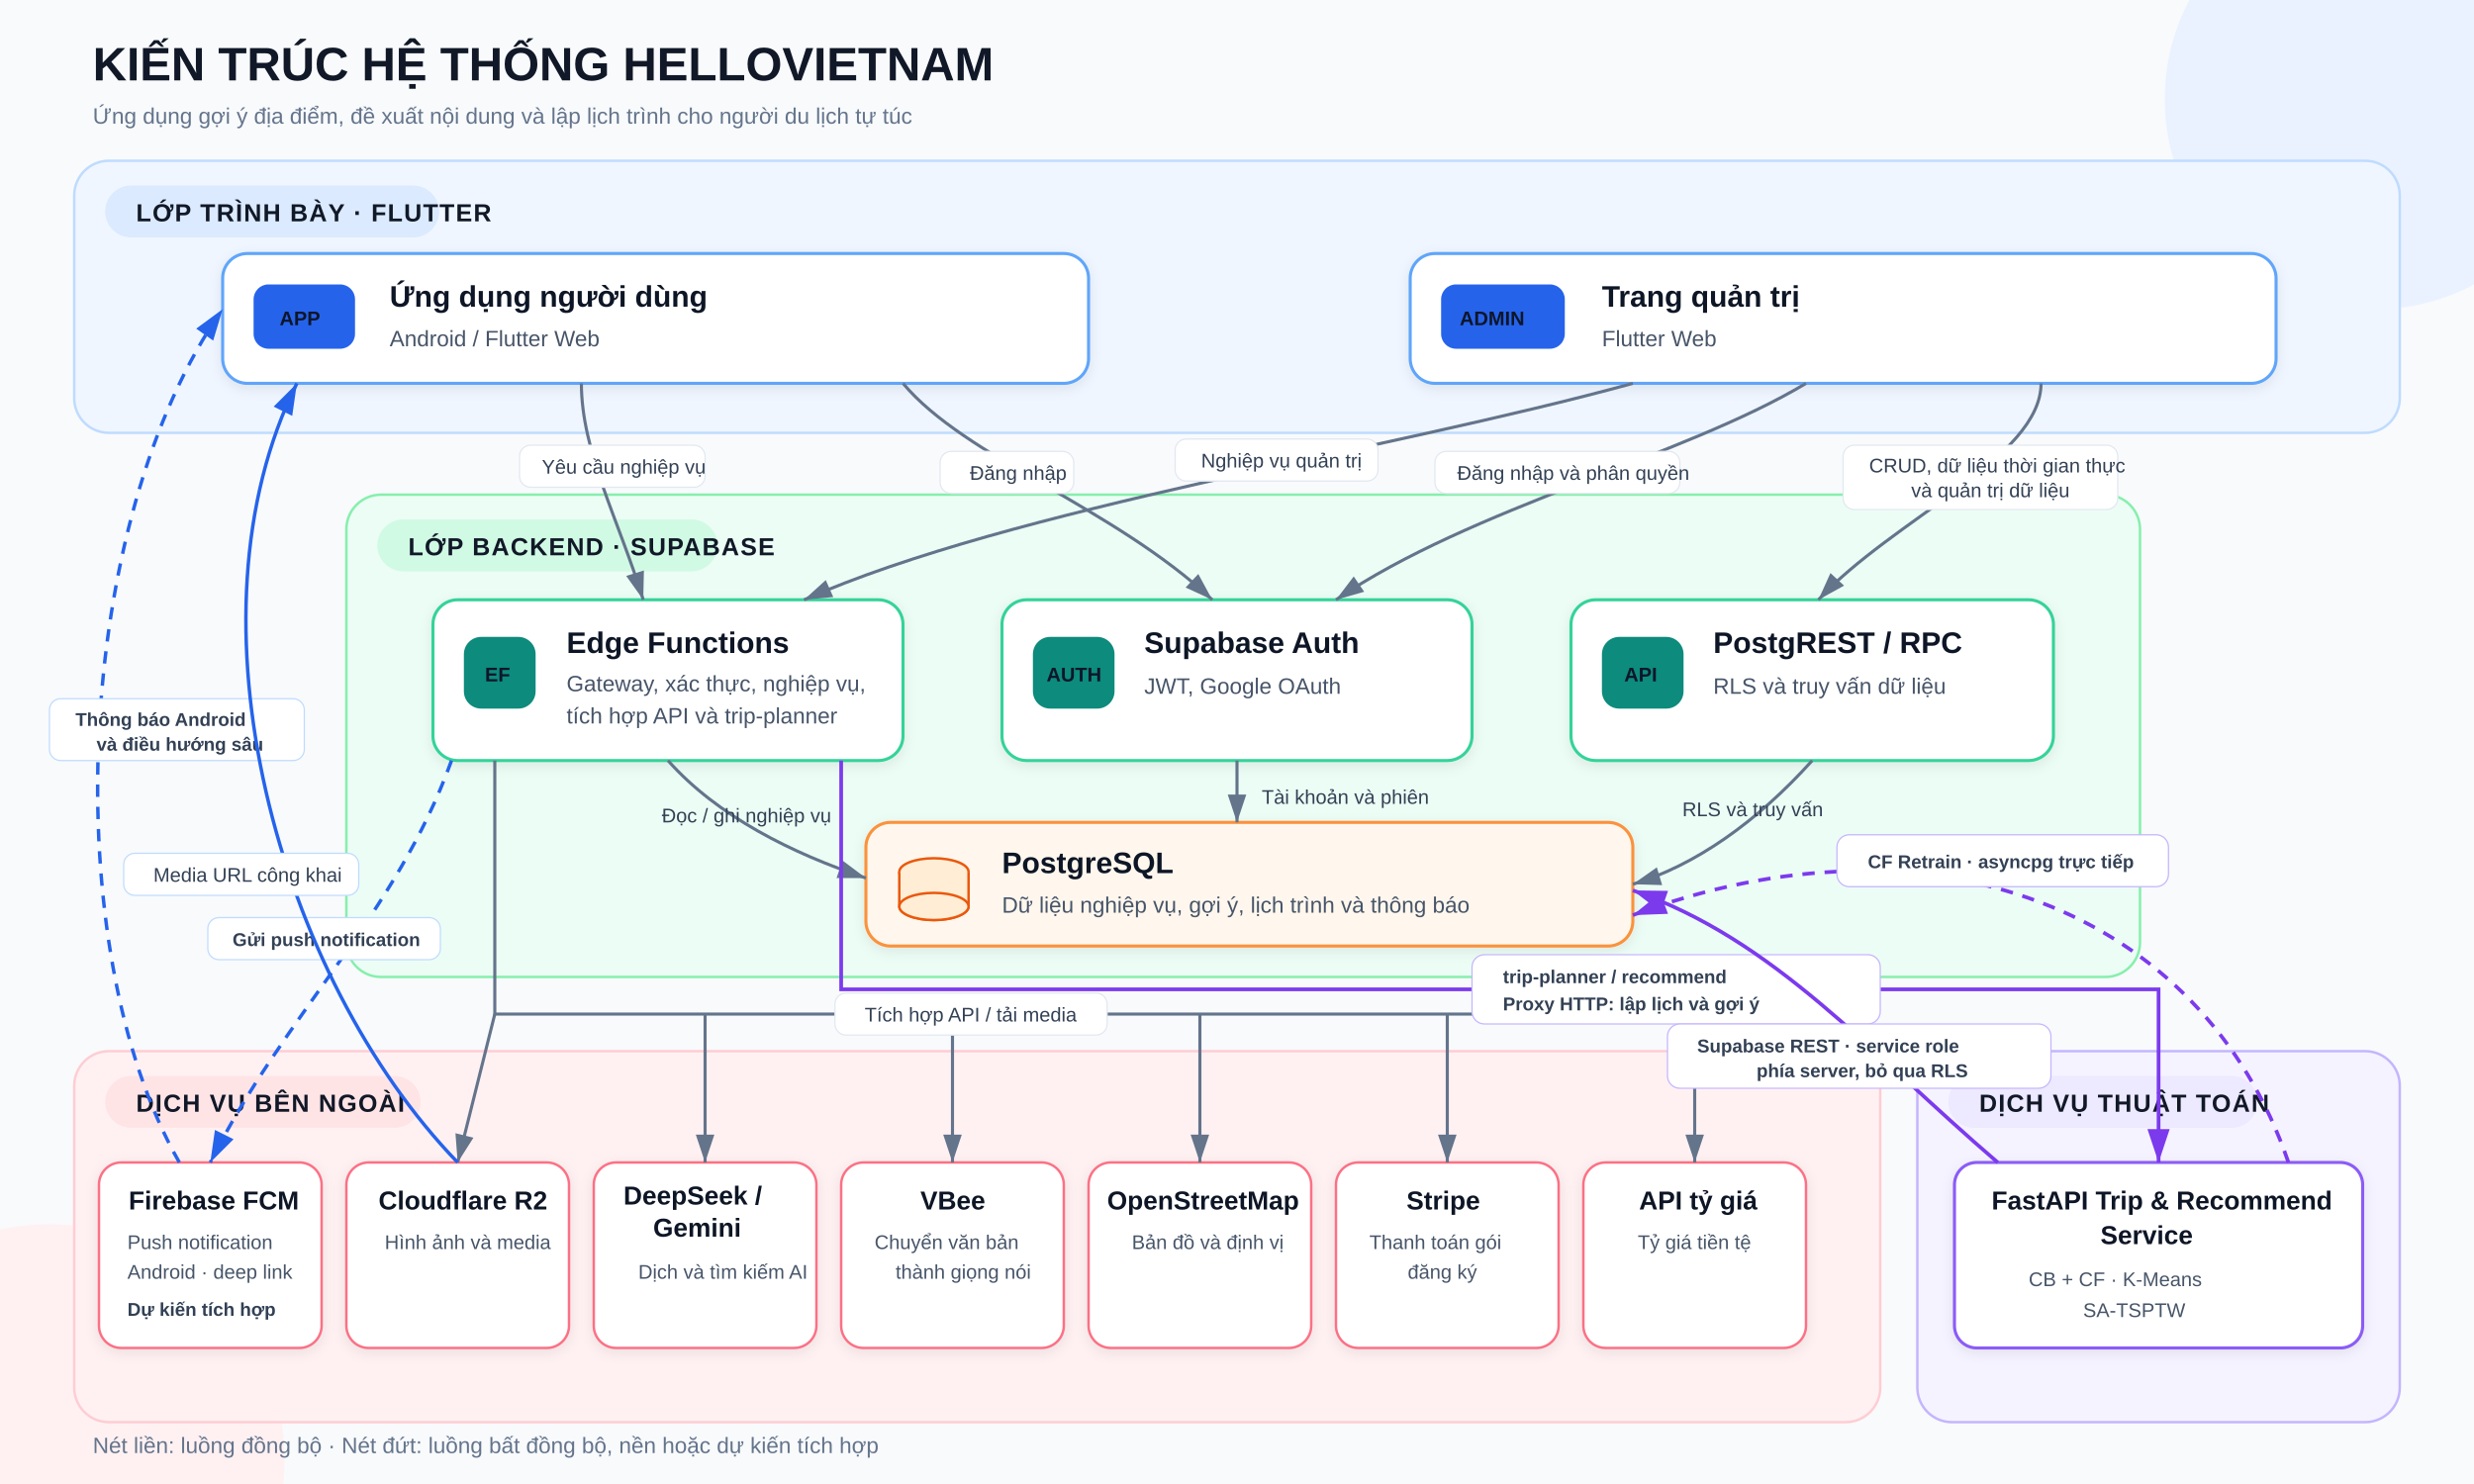
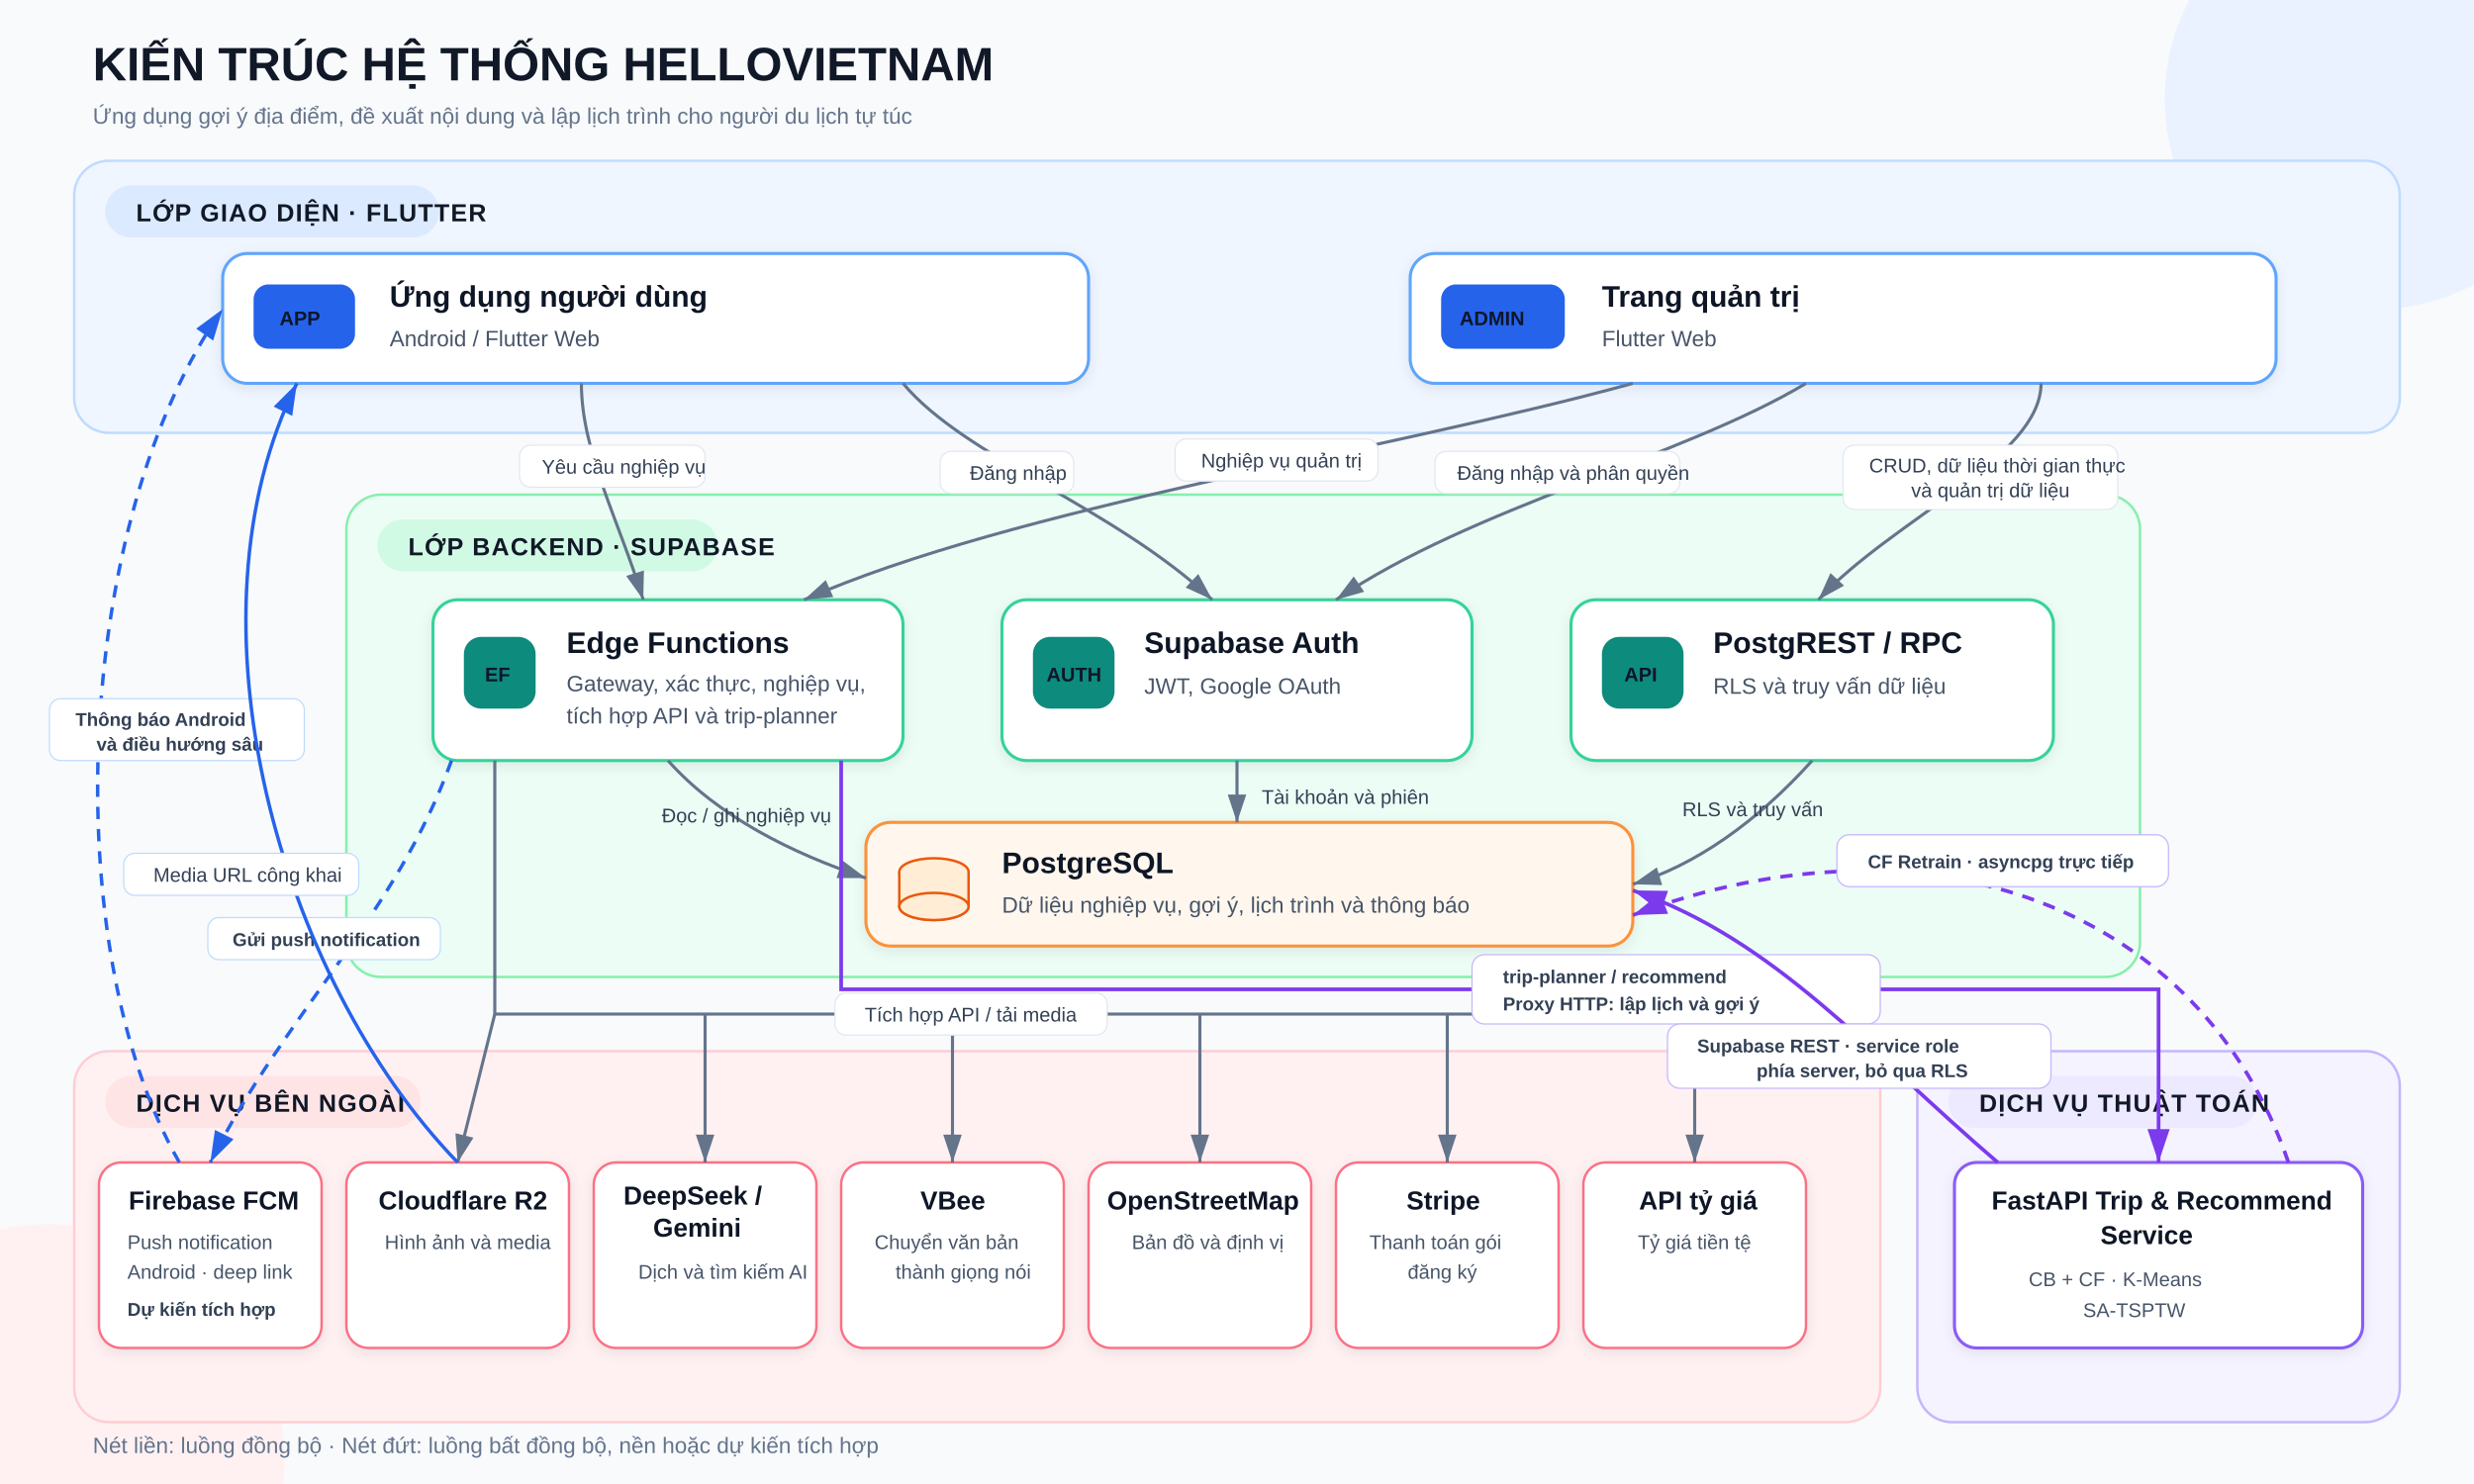
<svg xmlns="http://www.w3.org/2000/svg" width="2000" height="1200" viewBox="0 0 2000 1200">
  <defs>
    <marker id="arrow" markerWidth="10" markerHeight="10" refX="9" refY="3" orient="auto" markerUnits="strokeWidth">
      <path d="M0,0 L0,6 L9,3 z" fill="#64748b" />
    </marker>
    <marker id="arrowBlue" markerWidth="10" markerHeight="10" refX="9" refY="3" orient="auto" markerUnits="strokeWidth">
      <path d="M0,0 L0,6 L9,3 z" fill="#2563eb" />
    </marker>
    <marker id="arrowPurple" markerWidth="10" markerHeight="10" refX="9" refY="3" orient="auto" markerUnits="strokeWidth">
      <path d="M0,0 L0,6 L9,3 z" fill="#7c3aed" />
    </marker>
    <filter id="shadow" x="-20%" y="-20%" width="140%" height="140%">
      <feDropShadow dx="0" dy="3" stdDeviation="5" flood-color="#0f172a" flood-opacity="0.08" />
    </filter>
    <style>
      .title { font: 700 38px Arial, sans-serif; fill: #111827; }
      .subtitle { font: 400 18px Arial, sans-serif; fill: #64748b; }
      .section { font: 700 20px Arial, sans-serif; fill: #111827; letter-spacing: 1px; }
      .boxTitle { font: 700 24px Arial, sans-serif; fill: #111827; }
      .boxText { font: 400 18px Arial, sans-serif; fill: #475569; }
      .smallTitle { font: 700 21px Arial, sans-serif; fill: #111827; }
      .smallText { font: 400 16px Arial, sans-serif; fill: #475569; }
      .iconText { font: 700 16px Arial, sans-serif; fill: #0f172a; }
      .label { font: 400 16px Arial, sans-serif; fill: #334155; }
      .note { font: 600 15px Arial, sans-serif; fill: #334155; }
      .line { fill: none; stroke: #64748b; stroke-width: 2.5; marker-end: url(#arrow); }
      .lineBlue { fill: none; stroke: #2563eb; stroke-width: 2.8; marker-end: url(#arrowBlue); }
      .linePurple { fill: none; stroke: #7c3aed; stroke-width: 3; marker-end: url(#arrowPurple); }
      .dashed { stroke-dasharray: 10 8; }
    </style>
  </defs>
  <rect width="2000" height="1200" fill="#f8fafc" />
  <circle cx="1920" cy="80" r="170" fill="#eaf2ff" />
  <circle cx="40" cy="1180" r="190" fill="#fff1f2" />
  <text x="75" y="65" class="title">KIẾN TRÚC HỆ THỐNG HELLOVIETNAM</text>
  <text x="75" y="100" class="subtitle">Ứng dụng gợi ý địa điểm, đề xuất nội dung và lập lịch trình cho người du lịch tự túc</text>
  <rect x="60" y="130" width="1880" height="220" rx="28" fill="#eff6ff" stroke="#bfdbfe" stroke-width="2" />
  <rect x="85" y="150" width="270" height="42" rx="21" fill="#dbeafe" />
-   <text x="110" y="179" class="section">LỚP TRÌNH BÀY · FLUTTER</text>
+   <text x="110" y="179" class="section">LỚP GIAO DIỆN · FLUTTER</text>
  <g filter="url(#shadow)">
    <rect x="180" y="205" width="700" height="105" rx="20" fill="#ffffff" stroke="#60a5fa" stroke-width="2.5" />
    <rect x="205" y="230" width="82" height="52" rx="12" fill="#2563eb" />
    <text x="226" y="263" class="iconText">APP</text>
    <text x="315" y="248" class="boxTitle">Ứng dụng người dùng</text>
    <text x="315" y="280" class="boxText">Android / Flutter Web</text>
  </g>
  <g filter="url(#shadow)">
    <rect x="1140" y="205" width="700" height="105" rx="20" fill="#ffffff" stroke="#60a5fa" stroke-width="2.5" />
    <rect x="1165" y="230" width="100" height="52" rx="12" fill="#2563eb" />
    <text x="1180" y="263" class="iconText">ADMIN</text>
    <text x="1295" y="248" class="boxTitle">Trang quản trị</text>
    <text x="1295" y="280" class="boxText">Flutter Web</text>
  </g>
  <rect x="280" y="400" width="1450" height="390" rx="28" fill="#ecfdf5" stroke="#86efac" stroke-width="2" />
  <rect x="305" y="420" width="275" height="42" rx="21" fill="#d1fae5" />
  <text x="330" y="449" class="section">LỚP BACKEND · SUPABASE</text>
  <g filter="url(#shadow)">
    <rect x="350" y="485" width="380" height="130" rx="20" fill="#ffffff" stroke="#34d399" stroke-width="2.5" />
    <rect x="375" y="515" width="58" height="58" rx="14" fill="#0f8b7d" />
    <text x="392" y="551" class="iconText">EF</text>
    <text x="458" y="528" class="boxTitle">Edge Functions</text>
    <text x="458" y="559" class="boxText">Gateway, xác thực, nghiệp vụ,</text>
    <text x="458" y="585" class="boxText">tích hợp API và trip-planner</text>
  </g>
  <g filter="url(#shadow)">
    <rect x="810" y="485" width="380" height="130" rx="20" fill="#ffffff" stroke="#34d399" stroke-width="2.5" />
    <rect x="835" y="515" width="66" height="58" rx="14" fill="#0f8b7d" />
    <text x="846" y="551" class="iconText">AUTH</text>
    <text x="925" y="528" class="boxTitle">Supabase Auth</text>
    <text x="925" y="561" class="boxText">JWT, Google OAuth</text>
  </g>
  <g filter="url(#shadow)">
    <rect x="1270" y="485" width="390" height="130" rx="20" fill="#ffffff" stroke="#34d399" stroke-width="2.5" />
    <rect x="1295" y="515" width="66" height="58" rx="14" fill="#0f8b7d" />
    <text x="1313" y="551" class="iconText">API</text>
    <text x="1385" y="528" class="boxTitle">PostgREST / RPC</text>
    <text x="1385" y="561" class="boxText">RLS và truy vấn dữ liệu</text>
  </g>
  <g filter="url(#shadow)">
    <rect x="700" y="665" width="620" height="100" rx="20" fill="#fff7ed" stroke="#fb923c" stroke-width="2.5" />
    <ellipse cx="755" cy="705" rx="28" ry="11" fill="#ffedd5" stroke="#ea580c" stroke-width="2" />
    <path d="M727 705v28c0 6 13 11 28 11s28-5 28-11v-28" fill="#ffedd5" stroke="#ea580c" stroke-width="2" />
    <ellipse cx="755" cy="733" rx="28" ry="11" fill="#ffedd5" stroke="#ea580c" stroke-width="2" />
    <text x="810" y="706" class="boxTitle">PostgreSQL</text>
    <text x="810" y="738" class="boxText">Dữ liệu nghiệp vụ, gợi ý, lịch trình và thông báo</text>
  </g>
  <path d="M470 310 C470 365 500 420 520 485" class="line" />
  <g>
    <rect x="420" y="360" width="150" height="34" rx="9" fill="#fff" stroke="#e2e8f0" />
    <text x="438" y="383" class="label">Yêu cầu nghiệp vụ</text>
  </g>
  <path d="M730 310 C780 370 900 410 980 485" class="line" />
  <g>
    <rect x="760" y="365" width="108" height="34" rx="9" fill="#fff" stroke="#e2e8f0" />
    <text x="784" y="388" class="label">Đăng nhập</text>
  </g>
  <path d="M1320 310 C1120 365 820 410 650 485" class="line" />
  <g>
    <rect x="950" y="355" width="164" height="34" rx="9" fill="#fff" stroke="#e2e8f0" />
    <text x="971" y="378" class="label">Nghiệp vụ quản trị</text>
  </g>
  <path d="M1460 310 C1360 370 1190 410 1080 485" class="line" />
  <g>
    <rect x="1160" y="365" width="198" height="34" rx="9" fill="#fff" stroke="#e2e8f0" />
    <text x="1178" y="388" class="label">Đăng nhập và phân quyền</text>
  </g>
  <path d="M1650 310 C1650 370 1530 420 1470 485" class="line" />
  <g>
    <rect x="1490" y="360" width="222" height="52" rx="9" fill="#fff" stroke="#e2e8f0" />
    <text x="1511" y="382" class="label">CRUD, dữ liệu thời gian thực</text>
    <text x="1545" y="402" class="label">và quản trị dữ liệu</text>
  </g>
  <path d="M540 615 C580 660 640 690 700 710" class="line" />
  <text x="535" y="665" class="label">Đọc / ghi nghiệp vụ</text>
  <path d="M1000 615 L1000 665" class="line" />
  <text x="1020" y="650" class="label">Tài khoản và phiên</text>
  <path d="M1465 615 C1420 665 1370 700 1320 715" class="line" />
  <text x="1360" y="660" class="label">RLS và truy vấn</text>
  <rect x="60" y="850" width="1460" height="300" rx="28" fill="#fff1f2" stroke="#fecdd3" stroke-width="2" />
  <rect x="85" y="870" width="255" height="42" rx="21" fill="#ffe4e6" />
  <text x="110" y="899" class="section">DỊCH VỤ BÊN NGOÀI</text>
  <g filter="url(#shadow)">
    <rect x="80" y="940" width="180" height="150" rx="18" fill="#fff" stroke="#fb7185" stroke-width="2" />
    <text x="104" y="978" class="smallTitle">Firebase FCM</text>
    <text x="103" y="1010" class="smallText">Push notification</text>
    <text x="103" y="1034" class="smallText">Android · deep link</text>
    <text x="103" y="1064" class="note">Dự kiến tích hợp</text>
  </g>
  <g filter="url(#shadow)">
    <rect x="280" y="940" width="180" height="150" rx="18" fill="#fff" stroke="#fb7185" stroke-width="2" />
    <text x="306" y="978" class="smallTitle">Cloudflare R2</text>
    <text x="311" y="1010" class="smallText">Hình ảnh và media</text>
  </g>
  <g filter="url(#shadow)">
    <rect x="480" y="940" width="180" height="150" rx="18" fill="#fff" stroke="#fb7185" stroke-width="2" />
    <text x="504" y="974" class="smallTitle">DeepSeek /</text>
    <text x="528" y="1000" class="smallTitle">Gemini</text>
    <text x="516" y="1034" class="smallText">Dịch và tìm kiếm AI</text>
  </g>
  <g filter="url(#shadow)">
    <rect x="680" y="940" width="180" height="150" rx="18" fill="#fff" stroke="#fb7185" stroke-width="2" />
    <text x="744" y="978" class="smallTitle">VBee</text>
    <text x="707" y="1010" class="smallText">Chuyển văn bản</text>
    <text x="724" y="1034" class="smallText">thành giọng nói</text>
  </g>
  <g filter="url(#shadow)">
    <rect x="880" y="940" width="180" height="150" rx="18" fill="#fff" stroke="#fb7185" stroke-width="2" />
    <text x="895" y="978" class="smallTitle">OpenStreetMap</text>
    <text x="915" y="1010" class="smallText">Bản đồ và định vị</text>
  </g>
  <g filter="url(#shadow)">
    <rect x="1080" y="940" width="180" height="150" rx="18" fill="#fff" stroke="#fb7185" stroke-width="2" />
    <text x="1137" y="978" class="smallTitle">Stripe</text>
    <text x="1107" y="1010" class="smallText">Thanh toán gói</text>
    <text x="1138" y="1034" class="smallText">đăng ký</text>
  </g>
  <g filter="url(#shadow)">
    <rect x="1280" y="940" width="180" height="150" rx="18" fill="#fff" stroke="#fb7185" stroke-width="2" />
    <text x="1325" y="978" class="smallTitle">API tỷ giá</text>
    <text x="1324" y="1010" class="smallText">Tỷ giá tiền tệ</text>
  </g>
  <path d="M400 615 L400 820 L1370 820" fill="none" stroke="#64748b" stroke-width="2.5" />
  <path d="M400 820 L370 940" class="line" />
  <path d="M570 820 L570 940" class="line" />
  <path d="M770 820 L770 940" class="line" />
  <path d="M970 820 L970 940" class="line" />
  <path d="M1170 820 L1170 940" class="line" />
  <path d="M1370 820 L1370 940" class="line" />
  <g>
    <rect x="675" y="803" width="220" height="34" rx="9" fill="#fff" stroke="#e2e8f0" />
    <text x="699" y="826" class="label">Tích hợp API / tải media</text>
  </g>
  <path d="M365 615 C320 740 230 820 170 940" class="lineBlue dashed" />
  <g>
    <rect x="168" y="742" width="188" height="34" rx="9" fill="#fff" stroke="#bfdbfe" />
    <text x="188" y="765" class="note">Gửi push notification</text>
  </g>
  <path d="M145 940 C45 765 60 420 180 250" class="lineBlue dashed" />
  <g>
    <rect x="40" y="565" width="206" height="50" rx="9" fill="#fff" stroke="#bfdbfe" />
    <text x="61" y="587" class="note">Thông báo Android</text>
    <text x="78" y="607" class="note">và điều hướng sâu</text>
  </g>
  <path d="M370 940 C225 790 145 500 240 310" class="lineBlue" />
  <g>
    <rect x="100" y="690" width="190" height="34" rx="9" fill="#fff" stroke="#bfdbfe" />
    <text x="124" y="713" class="label">Media URL công khai</text>
  </g>
  <rect x="1550" y="850" width="390" height="300" rx="28" fill="#f5f3ff" stroke="#c4b5fd" stroke-width="2" />
  <rect x="1575" y="870" width="250" height="42" rx="21" fill="#ede9fe" />
  <text x="1600" y="899" class="section">DỊCH VỤ THUẬT TOÁN</text>
  <g filter="url(#shadow)">
    <rect x="1580" y="940" width="330" height="150" rx="18" fill="#fff" stroke="#8b5cf6" stroke-width="2.5" />
    <text x="1610" y="978" class="smallTitle">FastAPI Trip &amp; Recommend</text>
    <text x="1698" y="1006" class="smallTitle">Service</text>
    <text x="1640" y="1040" class="smallText">CB + CF · K-Means</text>
    <text x="1684" y="1065" class="smallText">SA-TSPTW</text>
  </g>
  <path d="M680 615 L680 800 L1745 800 L1745 940" class="linePurple" />
  <g>
    <rect x="1190" y="772" width="330" height="56" rx="10" fill="#fff" stroke="#c4b5fd" />
    <text x="1215" y="795" class="note">trip-planner / recommend</text>
    <text x="1215" y="817" class="note">Proxy HTTP: lập lịch và gợi ý</text>
  </g>
  <path d="M1615 940 C1510 850 1435 760 1320 720" class="linePurple" />
  <g>
    <rect x="1348" y="828" width="310" height="52" rx="10" fill="#fff" stroke="#c4b5fd" />
    <text x="1372" y="851" class="note">Supabase REST · service role</text>
    <text x="1420" y="871" class="note">phía server, bỏ qua RLS</text>
  </g>
  <path d="M1850 940 C1780 735 1560 650 1320 740" class="linePurple dashed" />
  <g>
    <rect x="1485" y="675" width="268" height="42" rx="10" fill="#fff" stroke="#c4b5fd" />
    <text x="1510" y="702" class="note">CF Retrain · asyncpg trực tiếp</text>
  </g>
  <text x="75" y="1175" class="subtitle">Nét liền: luồng đồng bộ · Nét đứt: luồng bất đồng bộ, nền hoặc dự kiến tích hợp</text>
</svg>
